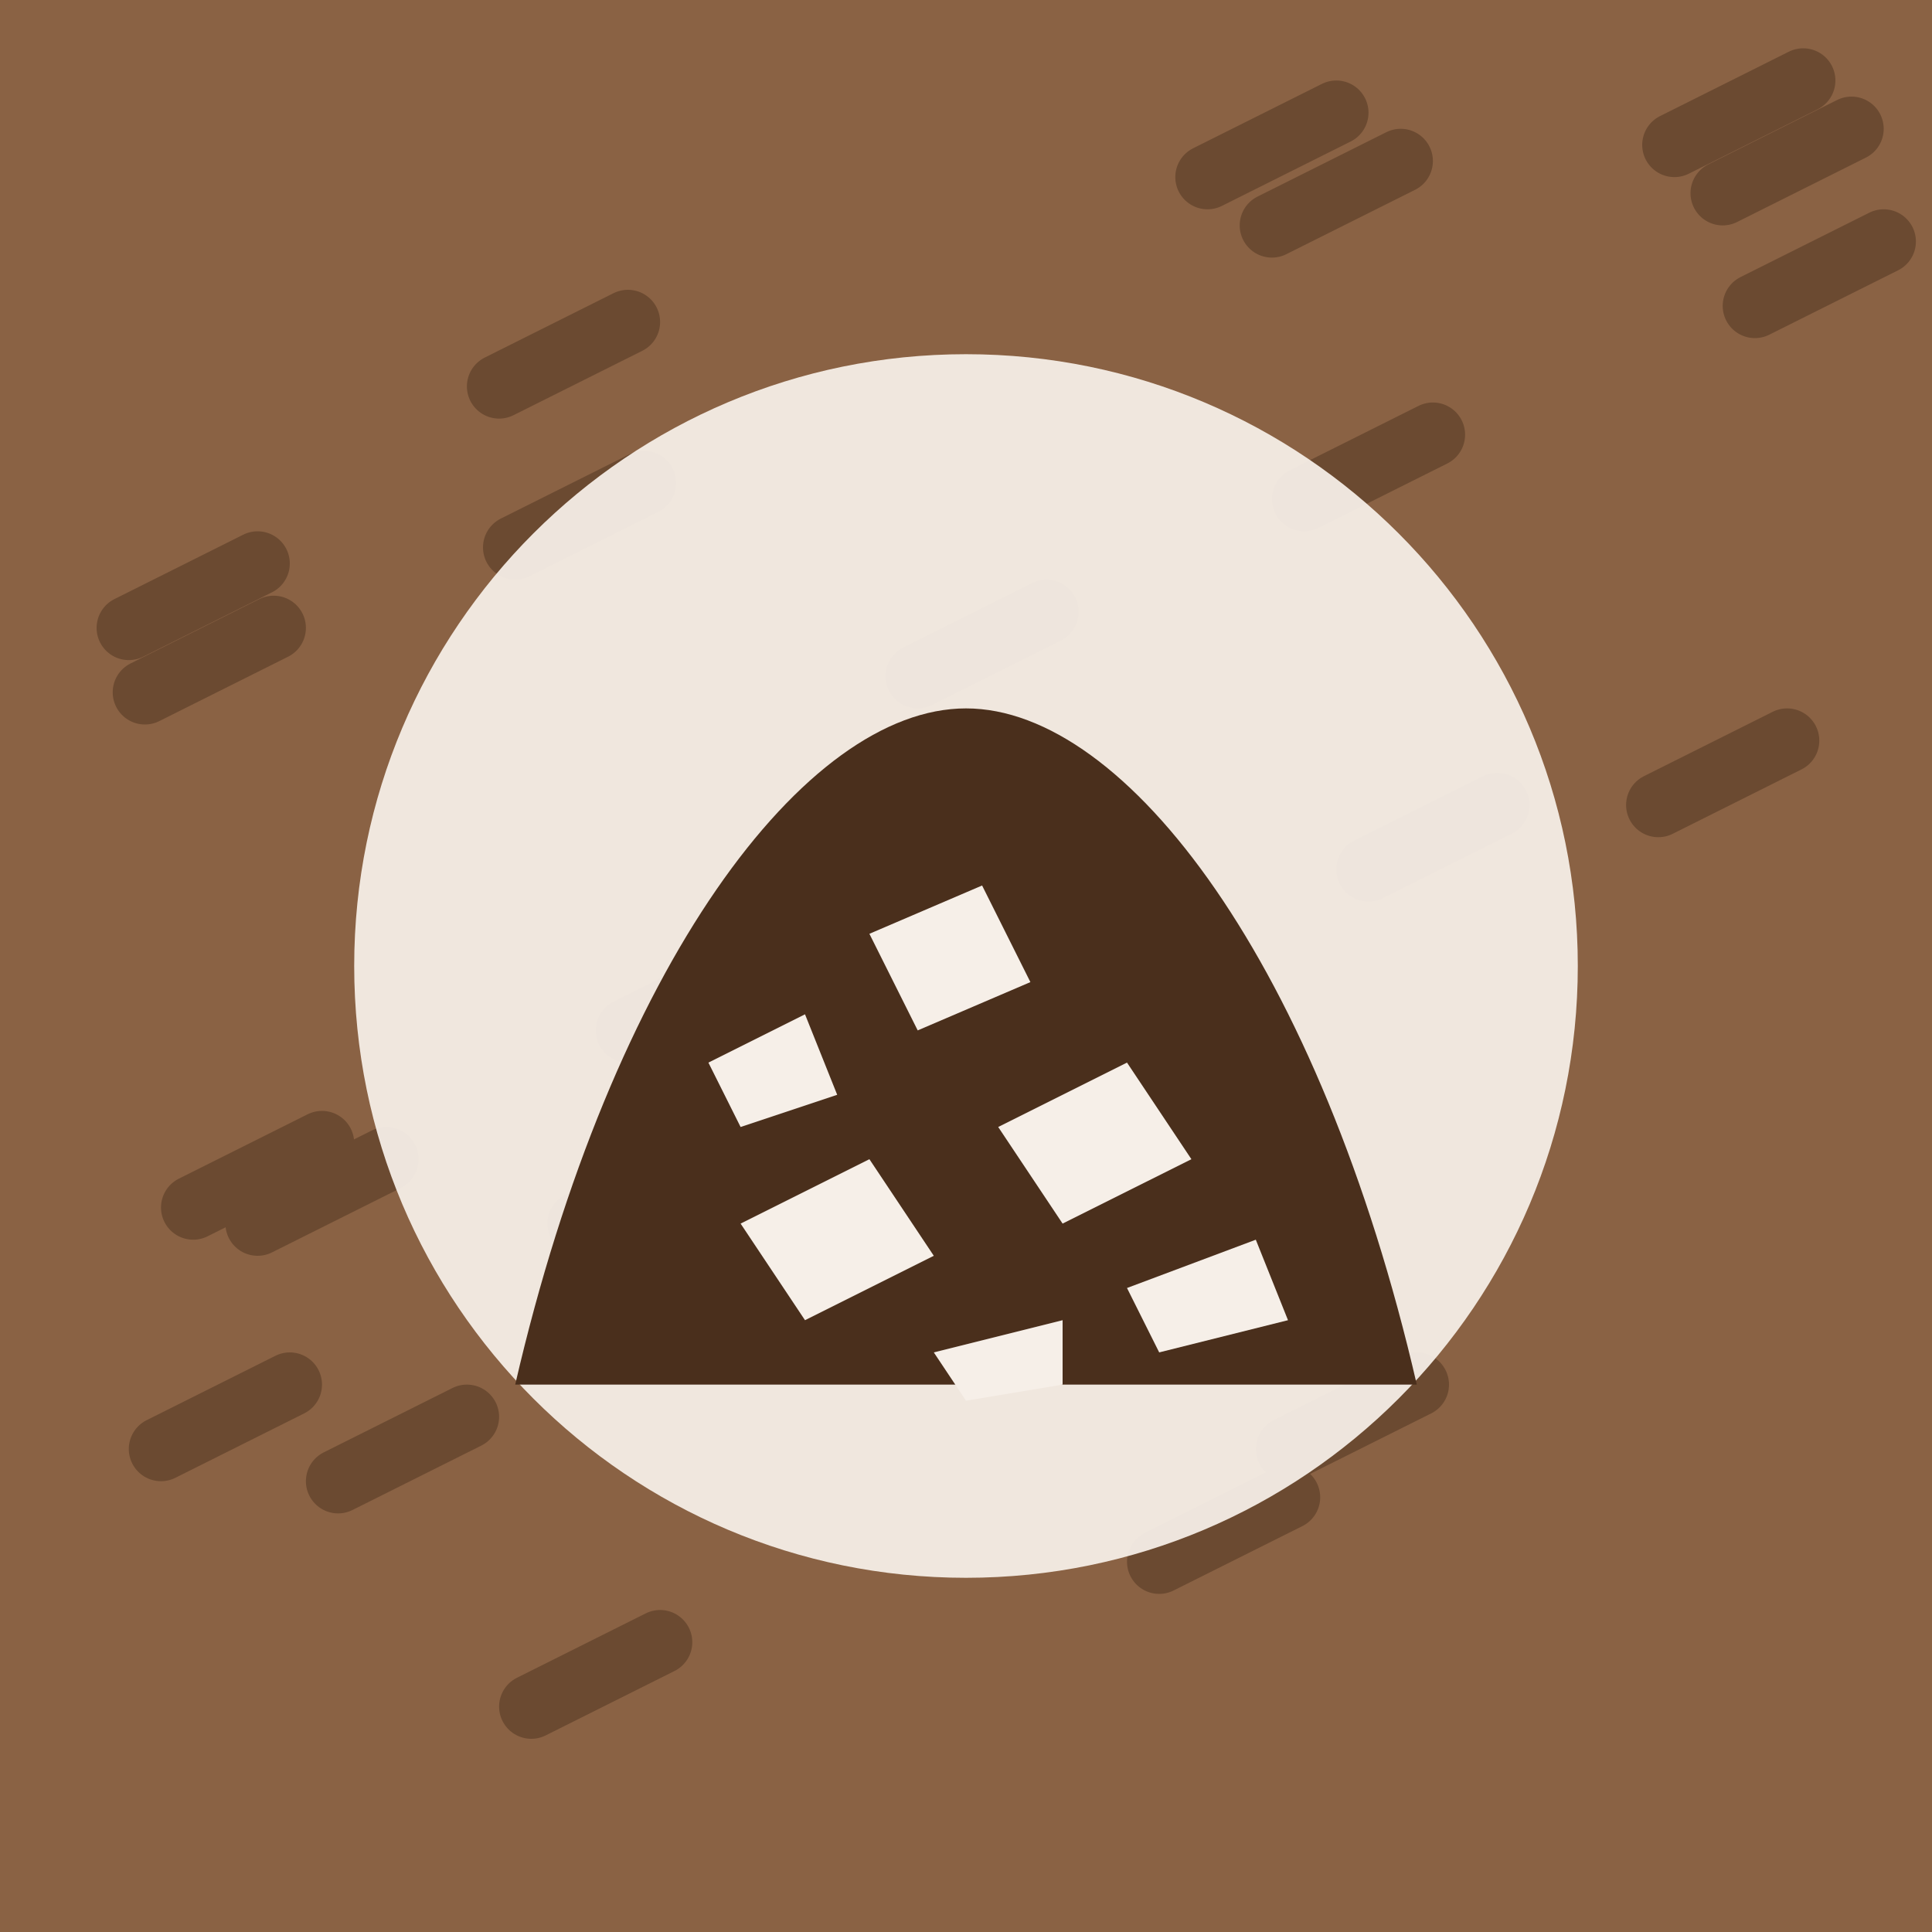
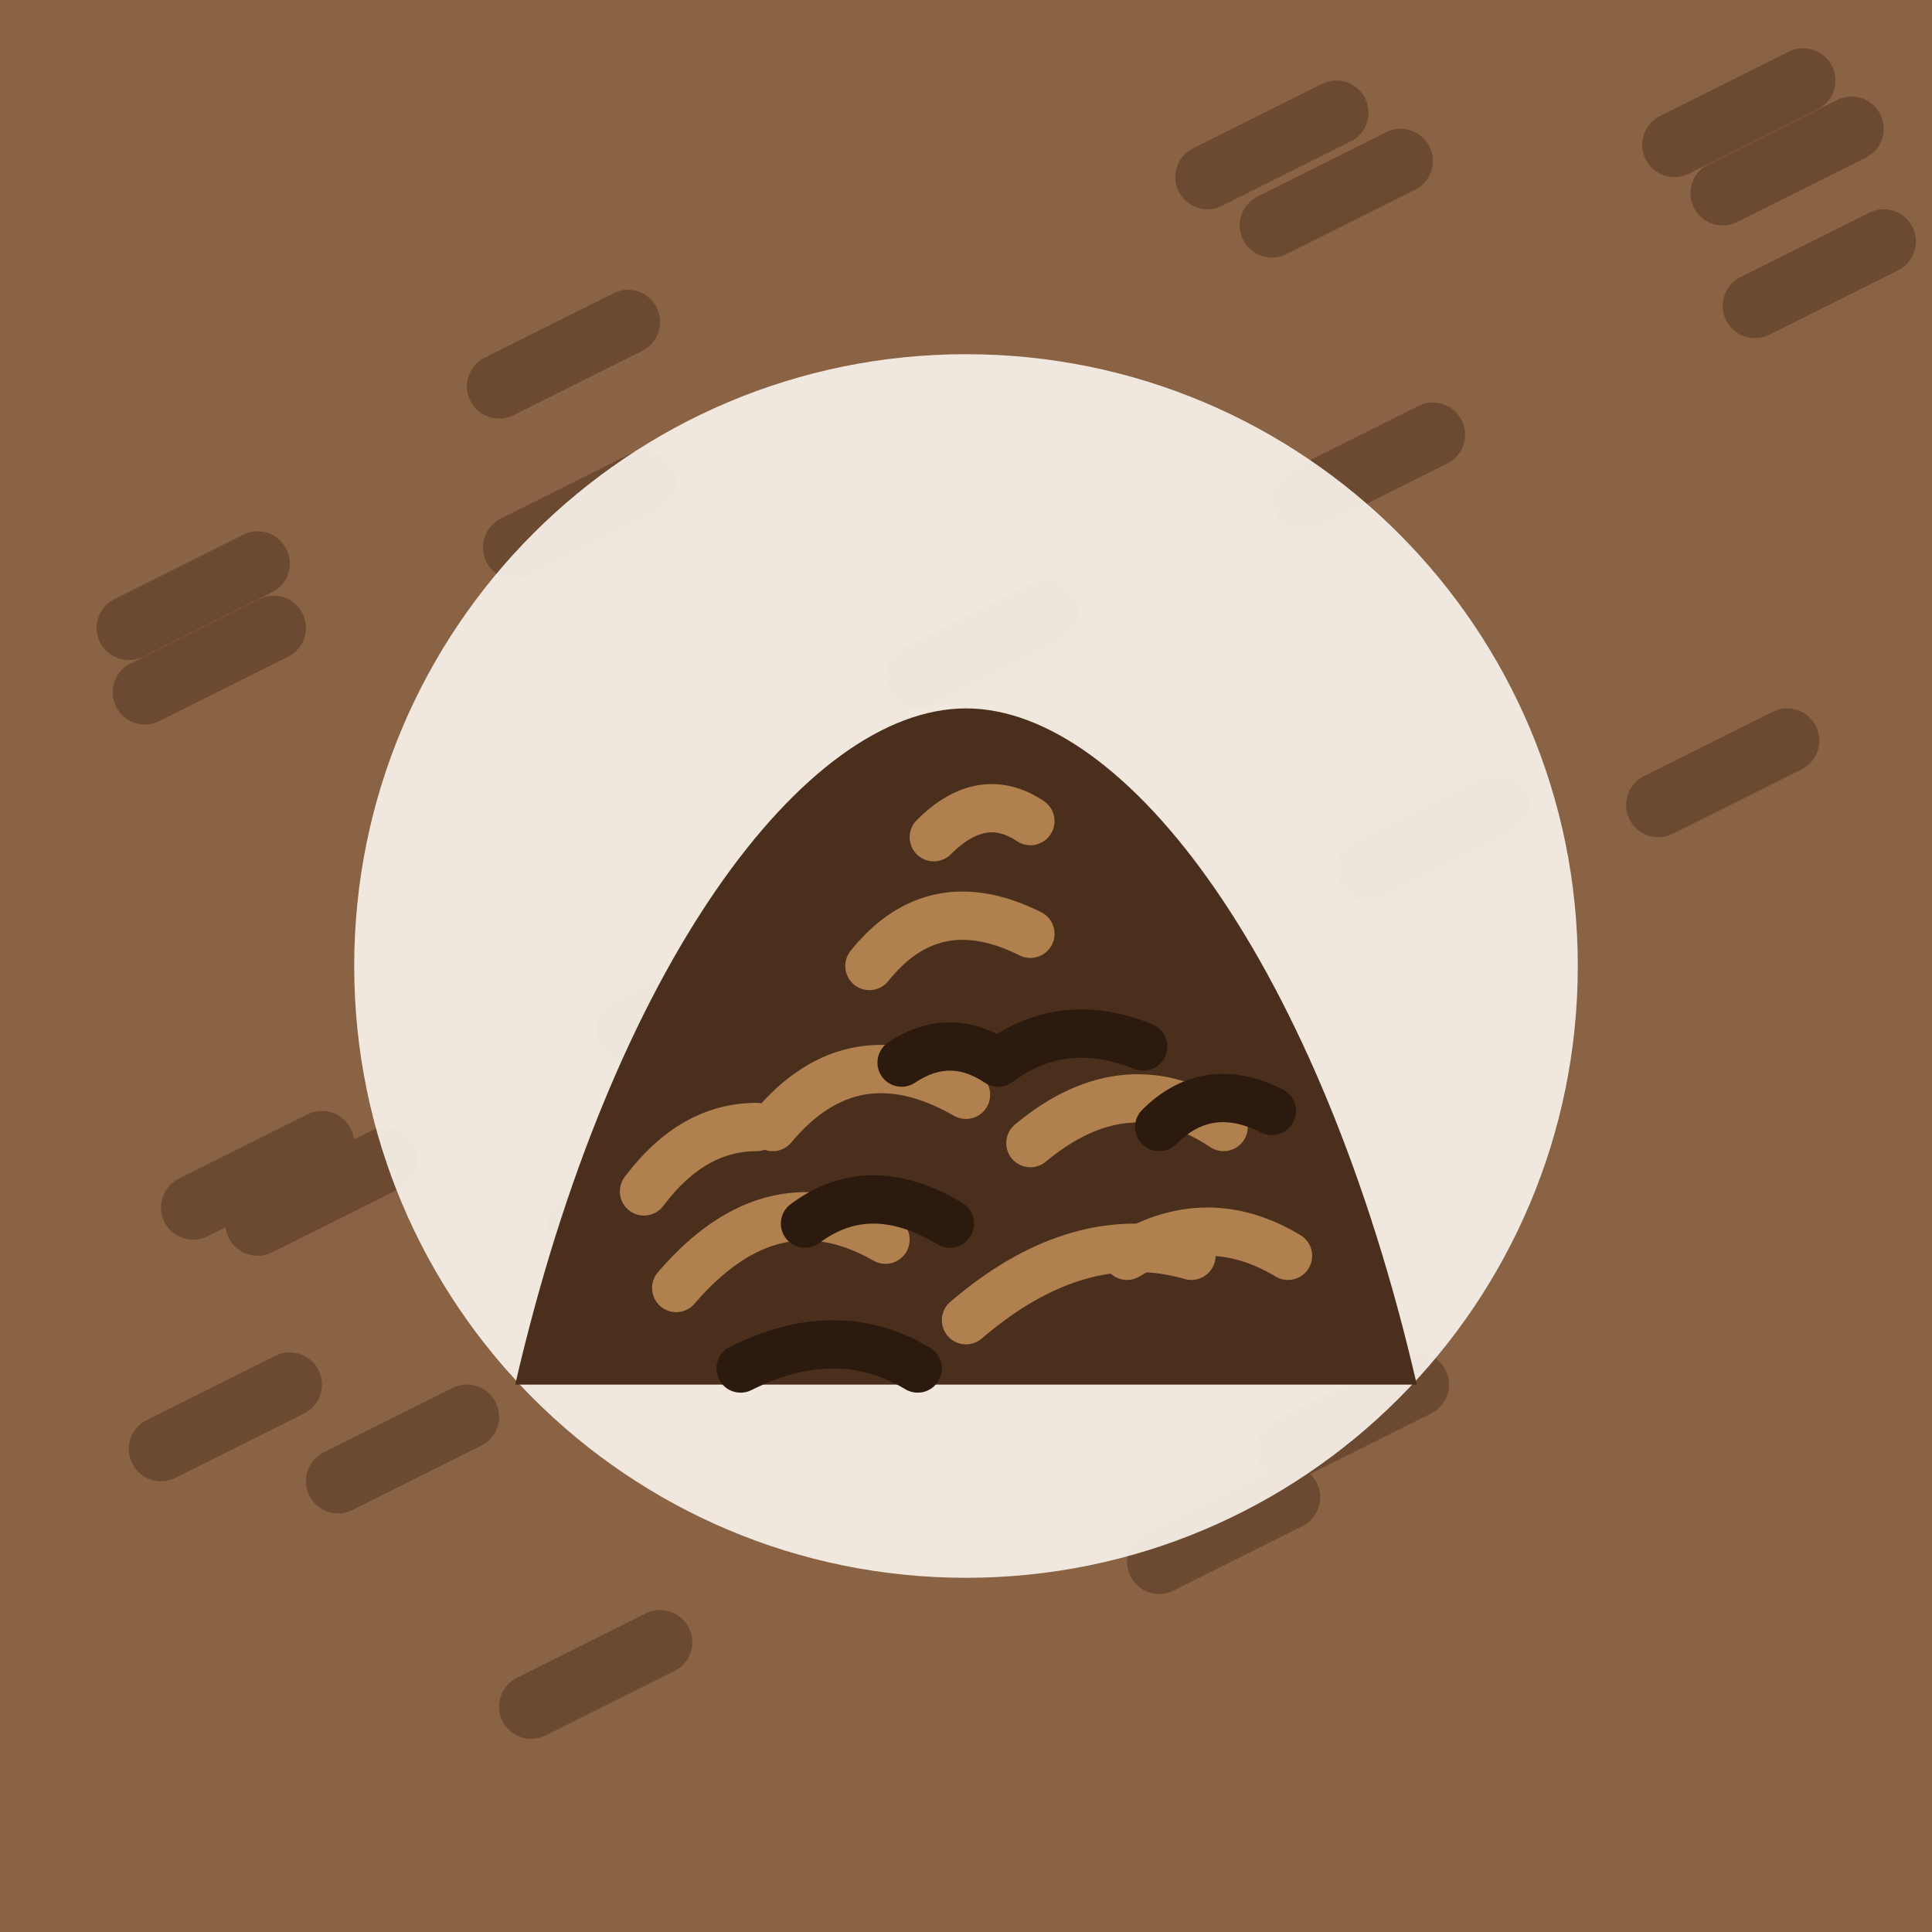
<svg xmlns="http://www.w3.org/2000/svg" viewBox="0 0 120 120" width="120" height="120" role="img" aria-label="mulch">
  <rect width="120" height="120" fill="#8A6244" />
  <path d="M32 34l8 -4M16 76l8 -4M39 64l8 -4M80 90l8 -4M57 42l8 -4M31 24l8 -4M104 9l8 -4M107 12l8 -4M85 54l8 -4M75 11l8 -4M9 43l8 -4M12 75l8 -4M103 50l8 -4M36 76l8 -4M10 90l8 -4M79 14l8 -4M21 92l8 -4M109 19l8 -4M33 106l8 -4M72 97l8 -4M8 39l8 -4M81 31l8 -4" fill="none" stroke="#6B4A31" stroke-width="4" stroke-linecap="round" />
  <circle cx="60" cy="60" r="38" fill="#F6EFE8" fill-opacity="0.94" />
  <path d="M32 86C38 60 50 44 60 44C70 44 82 60 88 86Z" fill="#4A2F1C" />
-   <path d="M46 76L54 72L58 78L50 82Z" fill="#F6EFE8" />
-   <path d="M62 70L70 66L74 72L66 76Z" fill="#F6EFE8" />
-   <path d="M54 58L61 55L64 61L57 64Z" fill="#F6EFE8" />
-   <path d="M70 80L78 77L80 82L72 84Z" fill="#F6EFE8" />
-   <path d="M44 66L50 63L52 68L46 70Z" fill="#F6EFE8" />
-   <path d="M58 84L66 82L66 86L60 87Z" fill="#F6EFE8" />
+   <path d="M42 80q6 -7 13 -3M60 82q7 -6 14 -4M48 70q5 -6 12 -2M64 71q6 -5 12 -1M54 60q4 -5 10 -2M40 74q3 -4 7 -4M70 78q5 -3 10 0M58 52q3 -3 6 -1" fill="none" stroke="#B0804F" stroke-width="3" stroke-linecap="round" />
+   <path d="M46 85q6 -3 11 0M62 66q4 -3 9 -1M50 76q4 -3 9 0M72 70q3 -3 7 -1M56 66q3 -2 6 0" fill="none" stroke="#2C1A0E" stroke-width="3" stroke-linecap="round" />
</svg>
